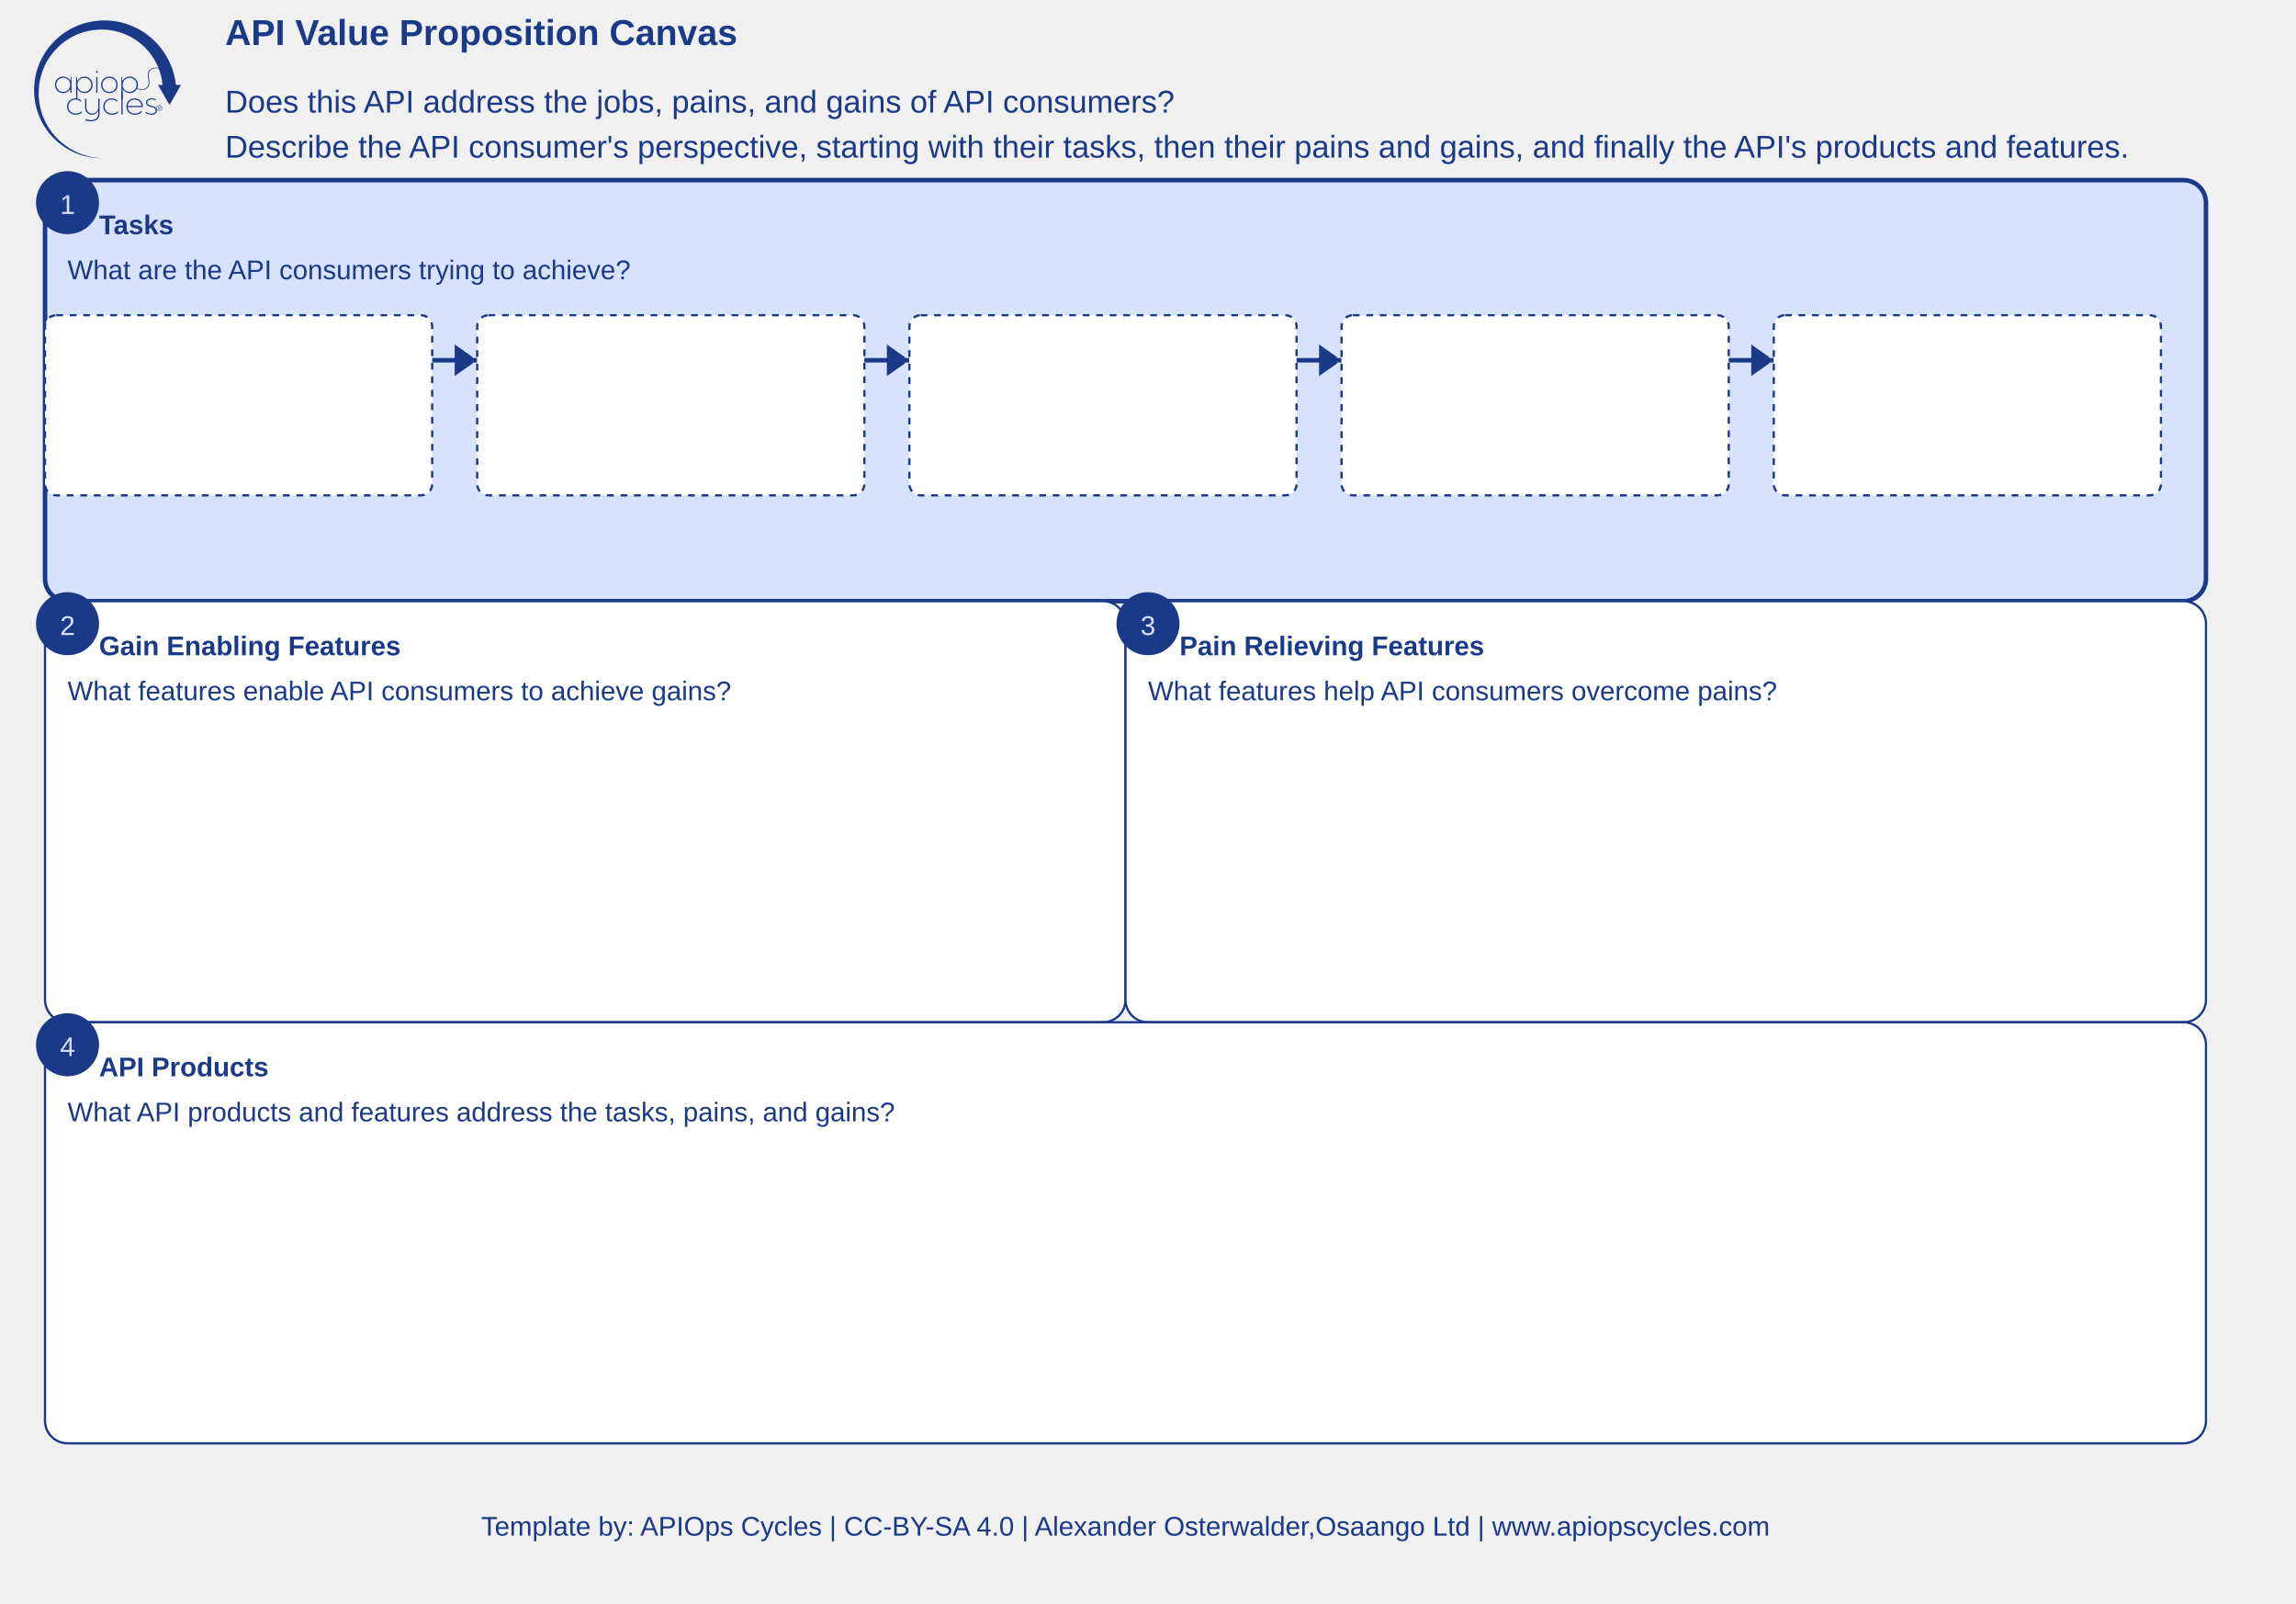
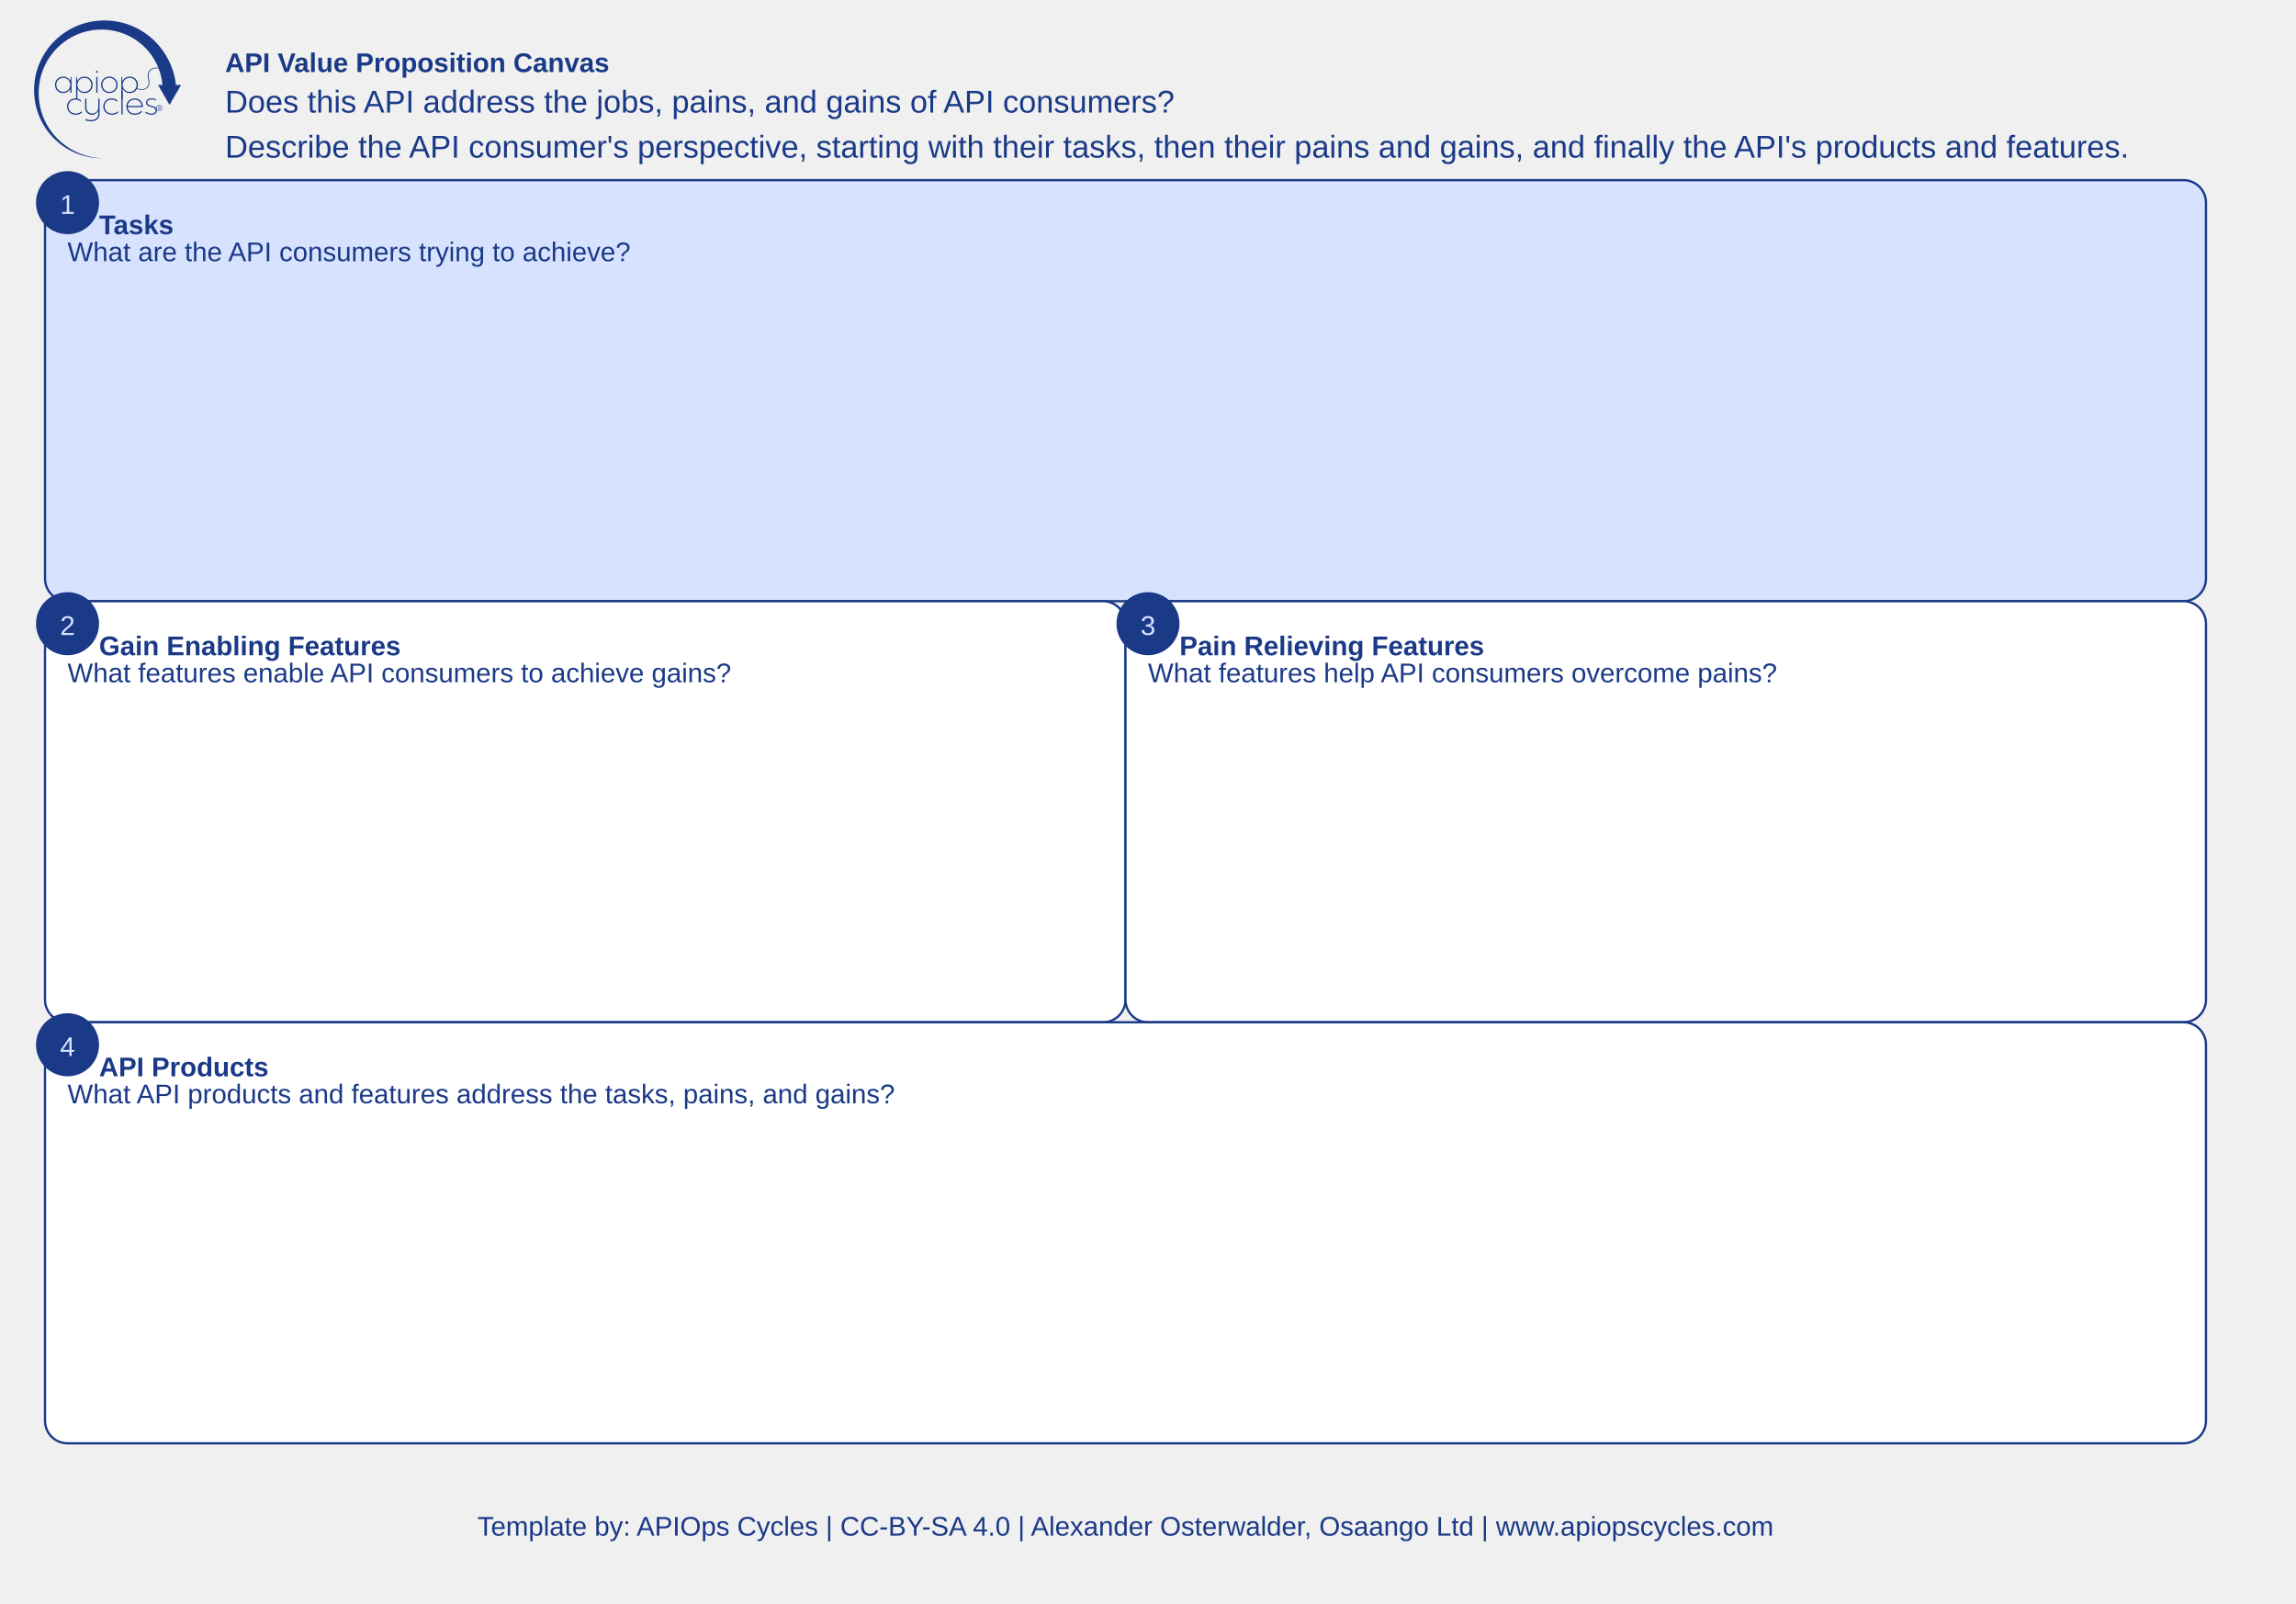
- <svg xmlns="http://www.w3.org/2000/svg" width="1020" height="712" style="background-color: rgb(245, 245, 255);">
-   <text x="100" y="20" text-anchor="start" font-family="Arial, sans-serif" font-size="16px" font-weight="bold" fill="#1a3987">API Value Proposition Canvas</text>
-   <text x="100" y="50" text-anchor="start" font-family="Arial, sans-serif" font-size="14px" fill="#1a3987">Does this API address the jobs, pains, and gains of API consumers?</text>
-   <text x="100" y="70" text-anchor="start" font-family="Arial, sans-serif" font-size="14px" fill="#1a3987">Describe the API consumer's perspective, starting with their tasks, then their pains and gains, and finally the API's products and features.</text>
-   <text x="500" y="682" text-anchor="middle" font-family="Arial, sans-serif" font-size="12" fill="#1a3987">Template by: APIOps Cycles | CC-BY-SA 4.0 | Alexander Osterwalder,Osaango Ltd | <a href="http://www.apiopscycles.com" target="_blank">www.apiopscycles.com</a>
-   </text>
-   <rect x="20" y="80" width="960" height="187" fill="#ffffff" stroke="#1a3987" rx="10" ry="10" stroke-width="1" />
-   <rect x="20" y="80" width="960" height="187" fill="#d7e3fe" stroke="#1a3987" rx="10" ry="10" stroke-width="2" />
-   <defs>
-     <marker id="arrowhead" markerWidth="4" markerHeight="7" refX="5" refY="3.5" orient="auto">
-       <polygon points="0 0, 5 3.5, 0 7" fill="#1a3987" />
-     </marker>
-   </defs>
-   <rect x="20" y="140" width="172" height="80" fill="#fff" stroke="#1a3987" stroke-width="1" stroke-dasharray="3" rx="5" ry="5" />
-   <line x1="192" y1="160" x2="212" y2="160" stroke="#1a3987" stroke-width="2" marker-end="url(#arrowhead)" />
-   <rect x="212" y="140" width="172" height="80" fill="#fff" stroke="#1a3987" stroke-width="1" stroke-dasharray="3" rx="5" ry="5" />
-   <line x1="384" y1="160" x2="404" y2="160" stroke="#1a3987" stroke-width="2" marker-end="url(#arrowhead)" />
-   <rect x="404" y="140" width="172" height="80" fill="#fff" stroke="#1a3987" stroke-width="1" stroke-dasharray="3" rx="5" ry="5" />
-   <line x1="576" y1="160" x2="596" y2="160" stroke="#1a3987" stroke-width="2" marker-end="url(#arrowhead)" />
-   <rect x="596" y="140" width="172" height="80" fill="#fff" stroke="#1a3987" stroke-width="1" stroke-dasharray="3" rx="5" ry="5" />
-   <line x1="768" y1="160" x2="788" y2="160" stroke="#1a3987" stroke-width="2" marker-end="url(#arrowhead)" />
-   <rect x="788" y="140" width="172" height="80" fill="#fff" stroke="#1a3987" stroke-width="1" stroke-dasharray="3" rx="5" ry="5" />
-   <circle cx="30" cy="90" r="14" fill="#1a3987" />
-   <text x="30" y="95" text-anchor="middle" font-family="Arial, sans-serif" font-size="12px" fill="#d7e3fe">1</text>
-   <text x="44" y="104" font-family="Arial, sans-serif" font-size="12px" font-weight="bold" fill="#1a3987">Tasks</text>
-   <g />
-   <text x="30" y="124" font-family="Arial, sans-serif" font-size="12px" fill="#1a3987">What are the API consumers trying to achieve? </text>
-   <rect x="20" y="267" width="480" height="187" fill="#ffffff" stroke="#1a3987" rx="10" ry="10" stroke-width="1" />
-   <circle cx="30" cy="277" r="14" fill="#1a3987" />
-   <text x="30" y="282" text-anchor="middle" font-family="Arial, sans-serif" font-size="12px" fill="#d7e3fe">2</text>
-   <text x="44" y="291" font-family="Arial, sans-serif" font-size="12px" font-weight="bold" fill="#1a3987">Gain Enabling Features</text>
-   <g />
-   <text x="30" y="311" font-family="Arial, sans-serif" font-size="12px" fill="#1a3987">What features enable API consumers to achieve gains? </text>
-   <rect x="500" y="267" width="480" height="187" fill="#ffffff" stroke="#1a3987" rx="10" ry="10" stroke-width="1" />
-   <circle cx="510" cy="277" r="14" fill="#1a3987" />
-   <text x="510" y="282" text-anchor="middle" font-family="Arial, sans-serif" font-size="12px" fill="#d7e3fe">3</text>
-   <text x="524" y="291" font-family="Arial, sans-serif" font-size="12px" font-weight="bold" fill="#1a3987">Pain Relieving Features</text>
-   <g />
-   <text x="510" y="311" font-family="Arial, sans-serif" font-size="12px" fill="#1a3987">What features help API consumers overcome pains? </text>
-   <rect x="20" y="454" width="960" height="187" fill="#ffffff" stroke="#1a3987" rx="10" ry="10" stroke-width="1" />
-   <circle cx="30" cy="464" r="14" fill="#1a3987" />
-   <text x="30" y="469" text-anchor="middle" font-family="Arial, sans-serif" font-size="12px" fill="#d7e3fe">4</text>
-   <text x="44" y="478" font-family="Arial, sans-serif" font-size="12px" font-weight="bold" fill="#1a3987">API Products</text>
-   <g />
-   <text x="30" y="498" font-family="Arial, sans-serif" font-size="12px" fill="#1a3987">What API products and features address the tasks, pains, and gains? </text>
+ <svg xmlns="http://www.w3.org/2000/svg" width="1020" height="712" font-family="Arial, sans-serif" font-size="12" style="background-color: #f5f5ff">
  <defs>
    <filter id="shadow">
      <feDropShadow dx="3" dy="3" stdDeviation="2" flood-color="rgba(0, 0, 0, 0.2)" />
    </filter>
  </defs>
-   <g transform="translate(10, 5) scale(0.1, 0.1)">
+   <g transform="translate(10, 5) scale(0.1,0.1)">
    <svg width="756" zoomAndPan="magnify" viewBox="0 0 567 567" height="756" preserveAspectRatio="xMidYMid meet" version="1.0" id="svg47">
      <defs id="defs5">
        <g id="g1" />
        <clipPath id="ecfbc6fc50">
          <path d="M 0.5 0 L 566.5 0 L 566.5 566 L 0.5 566 Z M 0.5 0 " clip-rule="nonzero" id="path1" />
        </clipPath>
        <clipPath id="4ee1efe14e">
          <path d="M 38 30 L 528.191 30 L 528.191 490 L 38 490 Z M 38 30 " clip-rule="nonzero" id="path2" />
        </clipPath>
        <clipPath id="631ef147b9">
          <path d="M 380 187 L 464 187 L 464 283 L 380 283 Z M 380 187 " clip-rule="nonzero" id="path3" />
        </clipPath>
        <clipPath id="dc9e064c61">
          <path d="M 463.609 187.988 L 458.23 287.418 L 379.734 283.168 L 385.113 183.742 Z M 463.609 187.988 " clip-rule="nonzero" id="path4" />
        </clipPath>
        <clipPath id="06f743e2a4">
          <path d="M 379.477 282.957 L 384.855 183.527 L 463.352 187.773 L 457.973 287.203 Z M 379.477 282.957 " clip-rule="nonzero" id="path5" />
        </clipPath>
      </defs>
      <g clip-path="url(#4ee1efe14e)" id="g8" style="fill:#1a3987;fill-opacity:1">
        <path fill="#ffffff" d="M 116.617 434.637 C 158.09 470.828 212.988 490.789 267.996 489.473 C 191.457 488.059 119.762 445.711 81.969 379.109 C 39.125 305.152 45.559 208.793 98.371 141.828 C 178.516 39.051 332.074 32.734 418.133 131.543 C 443.988 161.492 460.848 199.008 465.605 238.27 C 465.902 240.664 466.145 243.062 466.34 245.465 L 451.488 245.465 L 489.855 311.918 L 528.223 245.465 L 511.156 245.465 C 510.668 240.906 510.059 236.363 509.301 231.844 C 499.641 173.074 467.293 118.582 420.492 81.809 C 314.559 -1.688 159.801 18.852 81.219 129.086 C 13.043 224.371 27.914 357.969 116.617 434.637 " fill-opacity="1" fill-rule="nonzero" id="path8" style="fill:#1a3987;fill-opacity:1" />
      </g>
      <g fill="#ffffff" fill-opacity="1" id="g11" style="fill:#1a3987;fill-opacity:1">
        <g transform="translate(143.5886, 343.5815)" id="g10" style="fill:#1a3987;fill-opacity:1">
          <g id="g9" style="fill:#1a3987;fill-opacity:1">
            <path d="M 34.234 1.172 C 28.742 1.172 23.773 0.016 19.328 -2.297 C 14.879 -4.617 11.363 -7.844 8.781 -11.969 C 6.195 -16.094 4.906 -20.832 4.906 -26.188 C 4.906 -31.551 6.129 -36.273 8.578 -40.359 C 11.035 -44.453 14.32 -47.66 18.438 -49.984 C 22.562 -52.305 27.176 -53.469 32.281 -53.469 C 36.207 -53.469 39.938 -52.781 43.469 -51.406 C 47 -50.031 49.973 -47.938 52.391 -45.125 L 49.547 -42.391 C 47.516 -44.672 45.039 -46.43 42.125 -47.672 C 39.219 -48.922 35.938 -49.547 32.281 -49.547 C 28.031 -49.547 24.141 -48.562 20.609 -46.594 C 17.078 -44.633 14.281 -41.906 12.219 -38.406 C 10.156 -34.906 9.125 -30.832 9.125 -26.188 C 9.125 -21.613 10.234 -17.562 12.453 -14.031 C 14.68 -10.5 17.691 -7.734 21.484 -5.734 C 25.273 -3.742 29.523 -2.75 34.234 -2.75 C 38.098 -2.75 41.629 -3.453 44.828 -4.859 C 48.035 -6.266 51.176 -8.113 54.25 -10.406 L 54.25 -5.594 C 51.438 -3.438 48.363 -1.77 45.031 -0.594 C 41.695 0.582 38.098 1.172 34.234 1.172 Z M 34.234 1.172 " id="path9" style="fill:#1a3987;fill-opacity:1" />
          </g>
        </g>
      </g>
      <g fill="#ffffff" fill-opacity="1" id="g14" style="fill:#1a3987;fill-opacity:1">
        <g transform="translate(200.9774, 343.5815)" id="g13" style="fill:#1a3987;fill-opacity:1">
          <g id="g12" style="fill:#1a3987;fill-opacity:1">
            <path d="M 26.688 23.156 C 24.988 23.156 23.039 22.988 20.844 22.656 C 18.656 22.332 16.461 21.91 14.266 21.391 C 12.078 20.867 10.102 20.312 8.344 19.719 L 9.422 15.594 C 11.973 16.582 14.848 17.398 18.047 18.047 C 21.254 18.703 24.164 19.031 26.781 19.031 C 31.289 19.031 35.41 18.312 39.141 16.875 C 42.867 15.438 45.859 13.113 48.109 9.906 C 50.367 6.707 51.5 2.52 51.5 -2.656 L 51.5 -11.281 L 51.016 -11.281 C 49.055 -7.488 46.273 -4.461 42.672 -2.203 C 39.078 0.047 35.086 1.172 30.703 1.172 C 26.191 1.172 22.203 0.16 18.734 -1.859 C 15.273 -3.891 12.562 -6.77 10.594 -10.5 C 8.633 -14.227 7.656 -18.645 7.656 -23.75 L 7.656 -52.391 L 11.875 -52.391 L 11.875 -23.844 C 11.875 -19.52 12.723 -15.789 14.422 -12.656 C 16.117 -9.52 18.473 -7.098 21.484 -5.391 C 24.492 -3.691 27.895 -2.844 31.688 -2.844 C 35.352 -2.844 38.688 -3.738 41.688 -5.531 C 44.695 -7.332 47.082 -9.801 48.844 -12.938 C 50.613 -16.082 51.5 -19.719 51.5 -23.844 L 51.5 -52.391 L 55.719 -52.391 L 55.719 -2.656 C 55.719 3.301 54.395 8.191 51.75 12.016 C 49.102 15.848 45.586 18.66 41.203 20.453 C 36.816 22.254 31.977 23.156 26.688 23.156 Z M 26.688 23.156 " id="path11" style="fill:#1a3987;fill-opacity:1" />
          </g>
        </g>
      </g>
      <g fill="#ffffff" fill-opacity="1" id="g17" style="fill:#1a3987;fill-opacity:1">
        <g transform="translate(264.3502, 343.5815)" id="g16" style="fill:#1a3987;fill-opacity:1">
          <g id="g15" style="fill:#1a3987;fill-opacity:1">
            <path d="M 34.234 1.172 C 28.742 1.172 23.773 0.016 19.328 -2.297 C 14.879 -4.617 11.363 -7.844 8.781 -11.969 C 6.195 -16.094 4.906 -20.832 4.906 -26.188 C 4.906 -31.551 6.129 -36.273 8.578 -40.359 C 11.035 -44.453 14.32 -47.66 18.438 -49.984 C 22.562 -52.305 27.176 -53.469 32.281 -53.469 C 36.207 -53.469 39.938 -52.781 43.469 -51.406 C 47 -50.031 49.973 -47.938 52.391 -45.125 L 49.547 -42.391 C 47.516 -44.672 45.039 -46.43 42.125 -47.672 C 39.219 -48.922 35.938 -49.547 32.281 -49.547 C 28.031 -49.547 24.141 -48.562 20.609 -46.594 C 17.078 -44.633 14.281 -41.906 12.219 -38.406 C 10.156 -34.906 9.125 -30.832 9.125 -26.188 C 9.125 -21.613 10.234 -17.562 12.453 -14.031 C 14.68 -10.5 17.691 -7.734 21.484 -5.734 C 25.273 -3.742 29.523 -2.75 34.234 -2.75 C 38.098 -2.75 41.629 -3.453 44.828 -4.859 C 48.035 -6.266 51.176 -8.113 54.25 -10.406 L 54.25 -5.594 C 51.438 -3.438 48.363 -1.77 45.031 -0.594 C 41.695 0.582 38.098 1.172 34.234 1.172 Z M 34.234 1.172 " id="path14" style="fill:#1a3987;fill-opacity:1" />
          </g>
        </g>
      </g>
      <g fill="#ffffff" fill-opacity="1" id="g20" style="fill:#1a3987;fill-opacity:1">
        <g transform="translate(321.739, 343.5815)" id="g19" style="fill:#1a3987;fill-opacity:1">
          <g id="g18" style="fill:#1a3987;fill-opacity:1">
            <path d="M 7.656 0 L 7.656 -76.422 L 11.875 -76.422 L 11.875 0 Z M 7.656 0 " id="path17" style="fill:#1a3987;fill-opacity:1" />
          </g>
        </g>
      </g>
      <g fill="#ffffff" fill-opacity="1" id="g23" style="fill:#1a3987;fill-opacity:1">
        <g transform="translate(341.261, 343.5815)" id="g22" style="fill:#1a3987;fill-opacity:1">
          <g id="g21" style="fill:#1a3987;fill-opacity:1">
            <path d="M 33.266 1.172 C 27.566 1.172 22.594 0.016 18.344 -2.297 C 14.094 -4.617 10.789 -7.844 8.438 -11.969 C 6.082 -16.094 4.906 -20.832 4.906 -26.188 C 4.906 -31.551 6.129 -36.273 8.578 -40.359 C 11.035 -44.453 14.32 -47.66 18.438 -49.984 C 22.562 -52.305 27.176 -53.469 32.281 -53.469 C 37.383 -53.469 42.008 -52.305 46.156 -49.984 C 50.312 -47.66 53.598 -44.453 56.016 -40.359 C 58.441 -36.273 59.656 -31.551 59.656 -26.188 L 59.656 -24.328 L 9.219 -24.328 C 9.477 -20.078 10.641 -16.316 12.703 -13.047 C 14.766 -9.773 17.547 -7.238 21.047 -5.438 C 24.547 -3.645 28.617 -2.75 33.266 -2.75 C 37.316 -2.75 41.172 -3.5 44.828 -5 C 48.492 -6.508 51.602 -8.766 54.156 -11.766 L 56.906 -8.531 C 53.895 -5.133 50.328 -2.664 46.203 -1.125 C 42.086 0.406 37.773 1.172 33.266 1.172 Z M 9.219 -28.156 L 55.328 -28.156 C 55.066 -32.406 53.875 -36.133 51.75 -39.344 C 49.625 -42.551 46.875 -45.051 43.5 -46.844 C 40.133 -48.645 36.395 -49.547 32.281 -49.547 C 28.219 -49.547 24.504 -48.645 21.141 -46.844 C 17.773 -45.051 15.031 -42.551 12.906 -39.344 C 10.781 -36.133 9.551 -32.406 9.219 -28.156 Z M 9.219 -28.156 " id="path20" style="fill:#1a3987;fill-opacity:1" />
          </g>
        </g>
      </g>
      <g fill="#ffffff" fill-opacity="1" id="g26" style="fill:#1a3987;fill-opacity:1">
        <g transform="translate(405.8111, 343.5815)" id="g25" style="fill:#1a3987;fill-opacity:1">
          <g id="g24" style="fill:#1a3987;fill-opacity:1">
            <path d="M 24.328 1.172 C 20.211 1.172 16.367 0.52 12.797 -0.781 C 9.234 -2.094 6.145 -3.695 3.531 -5.594 L 5.203 -9.031 C 7.492 -7.195 10.27 -5.641 13.531 -4.359 C 16.801 -3.086 20.336 -2.453 24.141 -2.453 C 28.316 -2.453 31.613 -3.383 34.031 -5.25 C 36.457 -7.113 37.672 -9.516 37.672 -12.453 C 37.672 -15.535 36.656 -18.07 34.625 -20.062 C 32.602 -22.062 28.711 -23.648 22.953 -24.828 C 16.68 -26.129 12.234 -28.07 9.609 -30.656 C 6.992 -33.238 5.688 -36.426 5.688 -40.219 C 5.688 -42.645 6.453 -44.852 7.984 -46.844 C 9.523 -48.844 11.672 -50.445 14.422 -51.656 C 17.172 -52.863 20.375 -53.469 24.031 -53.469 C 27.102 -53.469 29.832 -53.207 32.219 -52.688 C 34.613 -52.164 36.859 -51.508 38.953 -50.719 L 38.953 -46.797 C 36.984 -47.648 34.77 -48.367 32.312 -48.953 C 29.863 -49.547 27.07 -49.844 23.938 -49.844 C 19.75 -49.844 16.363 -48.895 13.781 -47 C 11.195 -45.102 9.906 -42.844 9.906 -40.219 C 9.906 -38.457 10.312 -36.836 11.125 -35.359 C 11.945 -33.891 13.406 -32.582 15.5 -31.438 C 17.594 -30.301 20.602 -29.305 24.531 -28.453 C 30.938 -27.078 35.43 -25.098 38.016 -22.516 C 40.598 -19.93 41.891 -16.613 41.891 -12.562 C 41.891 -8.633 40.301 -5.363 37.125 -2.75 C 33.957 -0.133 29.691 1.172 24.328 1.172 Z M 24.328 1.172 " id="path23" style="fill:#1a3987;fill-opacity:1" />
          </g>
        </g>
      </g>
      <g fill="#ffffff" fill-opacity="1" id="g29" style="fill:#1a3987;fill-opacity:1">
        <g transform="translate(103.1736,271.3029)" id="g28" style="fill:#1a3987;fill-opacity:1">
          <g id="g27" style="fill:#1a3987;fill-opacity:1">
            <path d="m 31.969,1.188 c -4.98,0 -9.508,-1.164 -13.578,-3.484 -4.062,-2.332 -7.293,-5.566 -9.688,-9.703 -2.398,-4.133 -3.594,-8.891 -3.594,-14.266 0,-5.375 1.195,-10.109 3.594,-14.203 2.395,-4.102 5.625,-7.316 9.688,-9.641 4.07,-2.332 8.598,-3.5 13.578,-3.5 5.188,0 9.875,1.262 14.062,3.781 4.195,2.523 7.414,5.98 9.656,10.375 h 0.578 L 57.844,-52.531 h 2.266 V 0 H 55.875 V -12.297 H 55.281 C 52.988,-8.098 49.789,-4.801 45.688,-2.406 41.594,-0.008 37.02,1.188 31.969,1.188 Z M 32.562,-2.75 c 4.332,0 8.25,-1 11.75,-3 3.508,-2 6.297,-4.77 8.359,-8.312 2.07,-3.539 3.109,-7.609 3.109,-12.203 0,-4.656 -1.039,-8.738 -3.109,-12.25 -2.062,-3.508 -4.852,-6.242 -8.359,-8.203 -3.5,-1.969 -7.418,-2.953 -11.75,-2.953 -4.262,0 -8.148,0.984 -11.656,2.953 -3.512,1.961 -6.32,4.695 -8.422,8.203 -2.094,3.512 -3.141,7.594 -3.141,12.25 0,4.594 1.031,8.664 3.094,12.203 2.07,3.543 4.879,6.312 8.422,8.312 3.539,2 7.441,3 11.703,3 z m 0,0" id="path26" style="fill:#1a3987;fill-opacity:1" />
          </g>
        </g>
      </g>
      <g fill="#ffffff" fill-opacity="1" id="g32" style="fill:#1a3987;fill-opacity:1">
        <g transform="translate(170.9521,271.3029)" id="g31" style="fill:#1a3987;fill-opacity:1">
          <g id="g30" style="fill:#1a3987;fill-opacity:1">
            <path d="M 7.672,21.734 V -52.531 H 9.938 l 1.578,13.078 H 12 c 2.289,-4.395 5.535,-7.852 9.734,-10.375 4.195,-2.52 8.891,-3.781 14.078,-3.781 4.977,0 9.5,1.168 13.562,3.5 4.07,2.324 7.305,5.539 9.703,9.641 2.395,4.094 3.594,8.828 3.594,14.203 0,5.375 -1.199,10.133 -3.594,14.266 C 56.68,-7.863 53.445,-4.629 49.375,-2.297 45.312,0.023 40.789,1.188 35.812,1.188 30.82,1.188 26.258,-0.008 22.125,-2.406 18,-4.801 14.789,-8.066 12.5,-12.203 h -0.594 v 33.938 z M 35.219,-2.75 c 4.258,0 8.145,-1 11.656,-3 3.508,-2 6.297,-4.77 8.359,-8.312 2.07,-3.539 3.109,-7.609 3.109,-12.203 0,-4.656 -1.039,-8.738 -3.109,-12.25 -2.062,-3.508 -4.852,-6.242 -8.359,-8.203 -3.512,-1.969 -7.398,-2.953 -11.656,-2.953 -4.262,0 -8.164,0.984 -11.703,2.953 -3.543,1.961 -6.352,4.695 -8.422,8.203 -2.062,3.512 -3.094,7.594 -3.094,12.25 0,4.594 1.031,8.664 3.094,12.203 2.07,3.543 4.879,6.312 8.422,8.312 3.539,2 7.441,3 11.703,3 z m 0,0" id="path29" style="fill:#1a3987;fill-opacity:1" />
          </g>
        </g>
      </g>
      <g fill="#ffffff" fill-opacity="1" id="g35" style="fill:#1a3987;fill-opacity:1">
        <g transform="translate(238.2387, 271.3029)" id="g34" style="fill:#1a3987;fill-opacity:1">
          <g id="g33" style="fill:#1a3987;fill-opacity:1">
            <path d="M 9.438 -66.406 C 8.594 -66.406 7.859 -66.711 7.234 -67.328 C 6.609 -67.953 6.297 -68.691 6.297 -69.547 C 6.297 -70.398 6.609 -71.117 7.234 -71.703 C 7.859 -72.297 8.594 -72.594 9.438 -72.594 C 10.289 -72.594 11.016 -72.297 11.609 -71.703 C 12.203 -71.117 12.5 -70.398 12.5 -69.547 C 12.5 -68.691 12.203 -67.953 11.609 -67.328 C 11.016 -66.711 10.289 -66.406 9.438 -66.406 Z M 7.281 0 L 7.281 -52.531 L 11.609 -52.531 L 11.609 0 Z M 7.281 0 " id="path32" style="fill:#1a3987;fill-opacity:1" />
          </g>
        </g>
      </g>
      <g fill="#ffffff" fill-opacity="1" id="g38" style="fill:#1a3987;fill-opacity:1">
        <g transform="translate(257.0278,271.3029)" id="g37" style="fill:#1a3987;fill-opacity:1">
          <g id="g36" style="fill:#1a3987;fill-opacity:1">
            <path d="m 32.359,1.188 c -5.117,0 -9.742,-1.164 -13.875,-3.484 -4.125,-2.332 -7.418,-5.566 -9.875,-9.703 -2.461,-4.133 -3.688,-8.891 -3.688,-14.266 0,-5.375 1.227,-10.109 3.688,-14.203 2.457,-4.102 5.75,-7.316 9.875,-9.641 4.133,-2.332 8.758,-3.5 13.875,-3.5 5.113,0 9.738,1.168 13.875,3.5 4.133,2.324 7.43,5.539 9.891,9.641 2.457,4.094 3.688,8.828 3.688,14.203 0,5.375 -1.23,10.133 -3.688,14.266 -2.461,4.137 -5.758,7.371 -9.891,9.703 -4.137,2.32 -8.762,3.484 -13.875,3.484 z m 0,-3.938 c 4.332,0 8.254,-1 11.766,-3 3.508,-2 6.297,-4.77 8.359,-8.312 2.062,-3.539 3.094,-7.609 3.094,-12.203 0,-4.656 -1.031,-8.738 -3.094,-12.25 -2.062,-3.508 -4.852,-6.242 -8.359,-8.203 -3.512,-1.969 -7.434,-2.953 -11.766,-2.953 -4.262,0 -8.164,0.984 -11.703,2.953 -3.543,1.961 -6.344,4.695 -8.406,8.203 -2.062,3.512 -3.094,7.594 -3.094,12.25 0,4.594 1.031,8.664 3.094,12.203 2.062,3.543 4.863,6.312 8.406,8.312 3.539,2 7.441,3 11.703,3 z m 0,0" id="path35" style="fill:#1a3987;fill-opacity:1" />
          </g>
        </g>
      </g>
      <g fill="#ffffff" fill-opacity="1" id="g41" style="fill:#1a3987;fill-opacity:1">
        <g transform="translate(321.7568,271.3029)" id="g40" style="fill:#1a3987;fill-opacity:1">
          <g id="g39" style="fill:#1a3987;fill-opacity:1">
            <path d="M 7.672,21.734 V -52.531 H 9.938 l 1.578,13.078 H 12 c 2.289,-4.395 5.535,-7.852 9.734,-10.375 4.195,-2.52 8.891,-3.781 14.078,-3.781 4.977,0 9.5,1.168 13.562,3.5 4.07,2.324 7.305,5.539 9.703,9.641 2.395,4.094 3.594,8.828 3.594,14.203 0,5.375 -1.199,10.133 -3.594,14.266 C 56.68,-7.863 53.445,-4.629 49.375,-2.297 45.312,0.023 40.789,1.188 35.812,1.188 30.82,1.188 26.258,-0.008 22.125,-2.406 18,-4.801 14.789,-8.066 12.5,-12.203 h -0.594 v 33.938 z M 35.219,-2.75 c 4.258,0 8.145,-1 11.656,-3 3.508,-2 6.297,-4.77 8.359,-8.312 2.07,-3.539 3.109,-7.609 3.109,-12.203 0,-4.656 -1.039,-8.738 -3.109,-12.25 -2.062,-3.508 -4.852,-6.242 -8.359,-8.203 -3.512,-1.969 -7.398,-2.953 -11.656,-2.953 -4.262,0 -8.164,0.984 -11.703,2.953 -3.543,1.961 -6.352,4.695 -8.422,8.203 -2.062,3.512 -3.094,7.594 -3.094,12.25 0,4.594 1.031,8.664 3.094,12.203 2.07,3.543 4.879,6.312 8.422,8.312 3.539,2 7.441,3 11.703,3 z m 0,0" id="path38" style="fill:#1a3987;fill-opacity:1" />
          </g>
        </g>
      </g>
      <g fill="#ffffff" fill-opacity="1" id="g44" style="fill:#1a3987;fill-opacity:1">
        <g transform="translate(443.0016, 344.7426)" id="g43" style="fill:#1a3987;fill-opacity:1">
          <g id="g42" style="fill:#1a3987;fill-opacity:1">
            <path d="M 12.016 -12.578 C 10.18 -12.578 8.504 -13.008 6.984 -13.875 C 5.461 -14.75 4.242 -15.93 3.328 -17.422 C 2.41 -18.91 1.953 -20.602 1.953 -22.5 C 1.953 -24.426 2.41 -26.133 3.328 -27.625 C 4.242 -29.113 5.461 -30.289 6.984 -31.156 C 8.504 -32.031 10.18 -32.469 12.016 -32.469 C 13.879 -32.469 15.586 -32.031 17.141 -31.156 C 18.691 -30.289 19.926 -29.113 20.844 -27.625 C 21.758 -26.133 22.219 -24.426 22.219 -22.5 C 22.219 -20.602 21.758 -18.91 20.844 -17.422 C 19.926 -15.93 18.691 -14.75 17.141 -13.875 C 15.586 -13.008 13.879 -12.578 12.016 -12.578 Z M 12.016 -13.922 C 13.691 -13.922 15.172 -14.285 16.453 -15.016 C 17.742 -15.742 18.766 -16.754 19.516 -18.047 C 20.266 -19.336 20.641 -20.82 20.641 -22.5 C 20.641 -24.207 20.266 -25.703 19.516 -26.984 C 18.766 -28.273 17.742 -29.285 16.453 -30.016 C 15.172 -30.742 13.691 -31.109 12.016 -31.109 C 10.398 -31.109 8.957 -30.742 7.688 -30.016 C 6.414 -29.285 5.414 -28.273 4.688 -26.984 C 3.957 -25.703 3.594 -24.207 3.594 -22.5 C 3.594 -20.82 3.957 -19.336 4.688 -18.047 C 5.414 -16.754 6.414 -15.742 7.688 -15.016 C 8.957 -14.285 10.398 -13.922 12.016 -13.922 Z M 8.578 -16.859 L 8.578 -28.312 L 11.547 -28.312 C 13.285 -28.312 14.539 -27.879 15.312 -27.016 C 16.094 -26.148 16.484 -25.109 16.484 -23.891 C 16.484 -23.086 16.281 -22.352 15.875 -21.688 C 15.477 -21.02 14.875 -20.516 14.062 -20.172 L 16.484 -16.859 L 14.672 -16.859 L 12.578 -19.75 L 10.109 -19.75 L 10.109 -16.859 Z M 10.109 -20.906 L 11.453 -20.906 C 12.766 -20.906 13.664 -21.188 14.156 -21.75 C 14.656 -22.312 14.906 -23.023 14.906 -23.891 C 14.906 -24.797 14.656 -25.551 14.156 -26.156 C 13.664 -26.758 12.766 -27.062 11.453 -27.062 L 10.109 -27.062 Z M 10.109 -20.906 " id="path41" style="fill:#1a3987;fill-opacity:1" />
          </g>
        </g>
      </g>
      <g clip-path="url(#631ef147b9)" id="g47" transform="matrix(0.9917124,0,0,0.7826673,3.840058,40.77719)" style="fill:#1a3987;fill-opacity:1">
        <g clip-path="url(#dc9e064c61)" id="g46" style="fill:#1a3987;fill-opacity:1">
          <g clip-path="url(#06f743e2a4)" id="g45" style="fill:#1a3987;fill-opacity:1">
            <path fill="#ffffff" d="m 380.312,275.602 c -0.469,0.598 -0.363,1.461 0.23,1.93 5.379,4.219 12.348,6.117 19.121,5.199 6.773,-0.918 12.988,-4.594 17.051,-10.094 4.625,-6.254 6.59,-14.914 5.836,-25.734 -0.27,-3.887 -0.832,-7.789 -1.375,-11.559 -0.668,-4.652 -1.359,-9.465 -1.492,-14.203 -0.188,-6.918 0.91,-16.555 7.211,-23.152 3.93,-4.113 9.719,-6.754 16.297,-7.43 5.484,-0.566 11.523,0.164 18.465,2.23 0.727,0.215 1.492,-0.199 1.707,-0.926 0.031,-0.105 0.051,-0.211 0.059,-0.32 0.031,-0.617 -0.359,-1.203 -0.98,-1.387 -7.297,-2.172 -13.684,-2.934 -19.531,-2.332 -7.23,0.746 -13.621,3.68 -18,8.266 -6.957,7.281 -8.176,17.684 -7.973,25.129 0.133,4.895 0.84,9.785 1.52,14.516 0.535,3.723 1.09,7.57 1.352,11.359 0.707,10.148 -1.078,18.195 -5.301,23.91 -3.57,4.832 -9.258,8.199 -15.211,9.004 -5.953,0.805 -12.328,-0.93 -17.055,-4.637 -0.598,-0.469 -1.461,-0.367 -1.93,0.23 z m 0,0" fill-opacity="1" fill-rule="nonzero" id="path44" style="fill:#1a3987;fill-opacity:1" />
          </g>
        </g>
      </g>
    </svg>
  </g>
+   <text x="100" y="32" font-weight="bold" fill="#1a3987">API Value Proposition Canvas</text>
+   <text x="100" y="50" text-anchor="start" font-family="Arial, sans-serif" font-size="14" fill="#1a3987">Does this API address the jobs, pains, and gains of API consumers?</text>
+   <text x="100" y="70" text-anchor="start" font-family="Arial, sans-serif" font-size="14" fill="#1a3987">Describe the API consumer's perspective, starting with their tasks, then their pains and gains, and finally the API's products and features.</text>
+   <rect x="20" y="80" width="960" height="187" fill="#d7e3fe" stroke="#1a3987" rx="10" ry="10" />
+   <circle cx="30" cy="90" r="14" fill="#1a3987" />
+   <text x="30" y="95" text-anchor="middle" font-family="Arial, sans-serif" font-size="12" fill="#d7e3fe">1</text>
+   <text x="44" y="104" font-weight="bold" fill="#1a3987">Tasks</text>
+   <text x="30" y="116" fill="#1a3987">
+     <tspan>What are the API consumers trying to achieve?</tspan>
+   </text>
+   <rect x="20" y="267" width="480" height="187" fill="#ffffff" stroke="#1a3987" rx="10" ry="10" />
+   <circle cx="30" cy="277" r="14" fill="#1a3987" />
+   <text x="30" y="282" text-anchor="middle" font-family="Arial, sans-serif" font-size="12" fill="#d7e3fe">2</text>
+   <text x="44" y="291" font-weight="bold" fill="#1a3987">Gain Enabling Features</text>
+   <text x="30" y="303" fill="#1a3987">
+     <tspan>What features enable API consumers to achieve gains?</tspan>
+   </text>
+   <rect x="500" y="267" width="480" height="187" fill="#ffffff" stroke="#1a3987" rx="10" ry="10" />
+   <circle cx="510" cy="277" r="14" fill="#1a3987" />
+   <text x="510" y="282" text-anchor="middle" font-family="Arial, sans-serif" font-size="12" fill="#d7e3fe">3</text>
+   <text x="524" y="291" font-weight="bold" fill="#1a3987">Pain Relieving Features</text>
+   <text x="510" y="303" fill="#1a3987">
+     <tspan>What features help API consumers overcome pains?</tspan>
+   </text>
+   <rect x="20" y="454" width="960" height="187" fill="#ffffff" stroke="#1a3987" rx="10" ry="10" />
+   <circle cx="30" cy="464" r="14" fill="#1a3987" />
+   <text x="30" y="469" text-anchor="middle" font-family="Arial, sans-serif" font-size="12" fill="#d7e3fe">4</text>
+   <text x="44" y="478" font-weight="bold" fill="#1a3987">API Products</text>
+   <text x="30" y="490" fill="#1a3987">
+     <tspan>What API products and features address the tasks, pains, and gains?</tspan>
+   </text>
+   <text class="footer" x="500" y="682" text-anchor="middle" font-family="Arial, sans-serif" font-size="12" fill="#1a3987">Template by: APIOps Cycles | CC-BY-SA 4.0 | Alexander Osterwalder, Osaango Ltd | <a href="http://www.apiopscycles.com" target="_blank">www.apiopscycles.com</a>
+   </text>
</svg>
